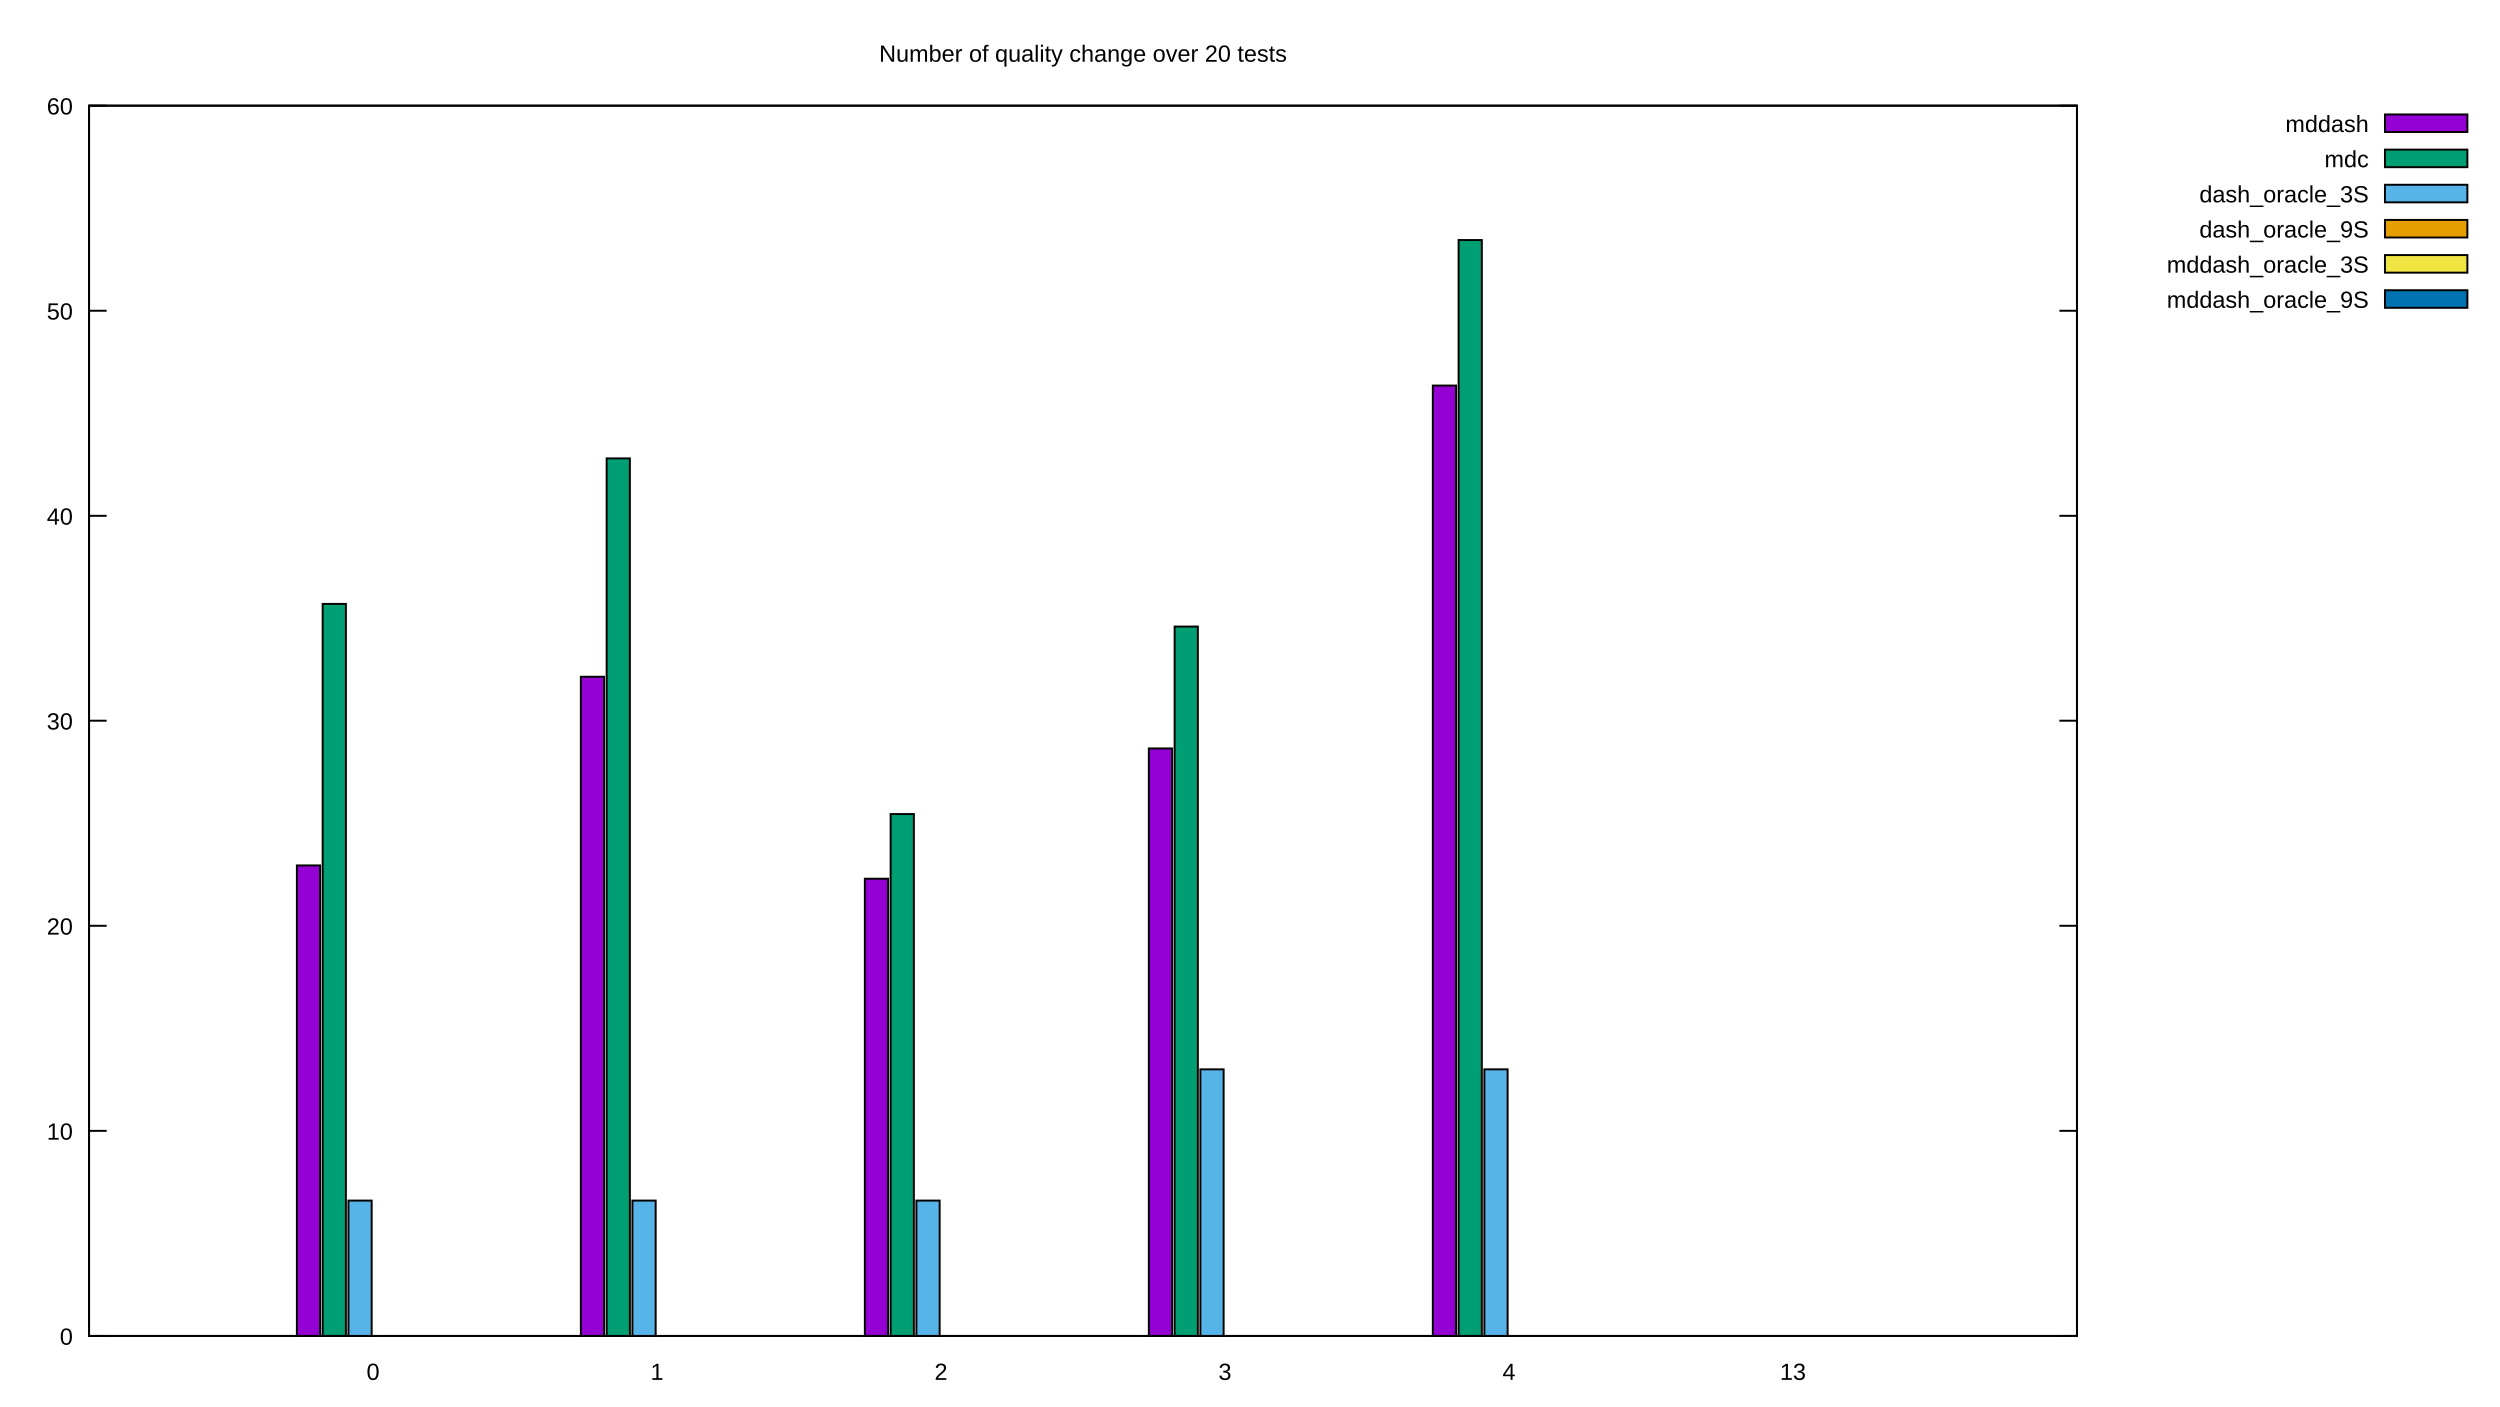
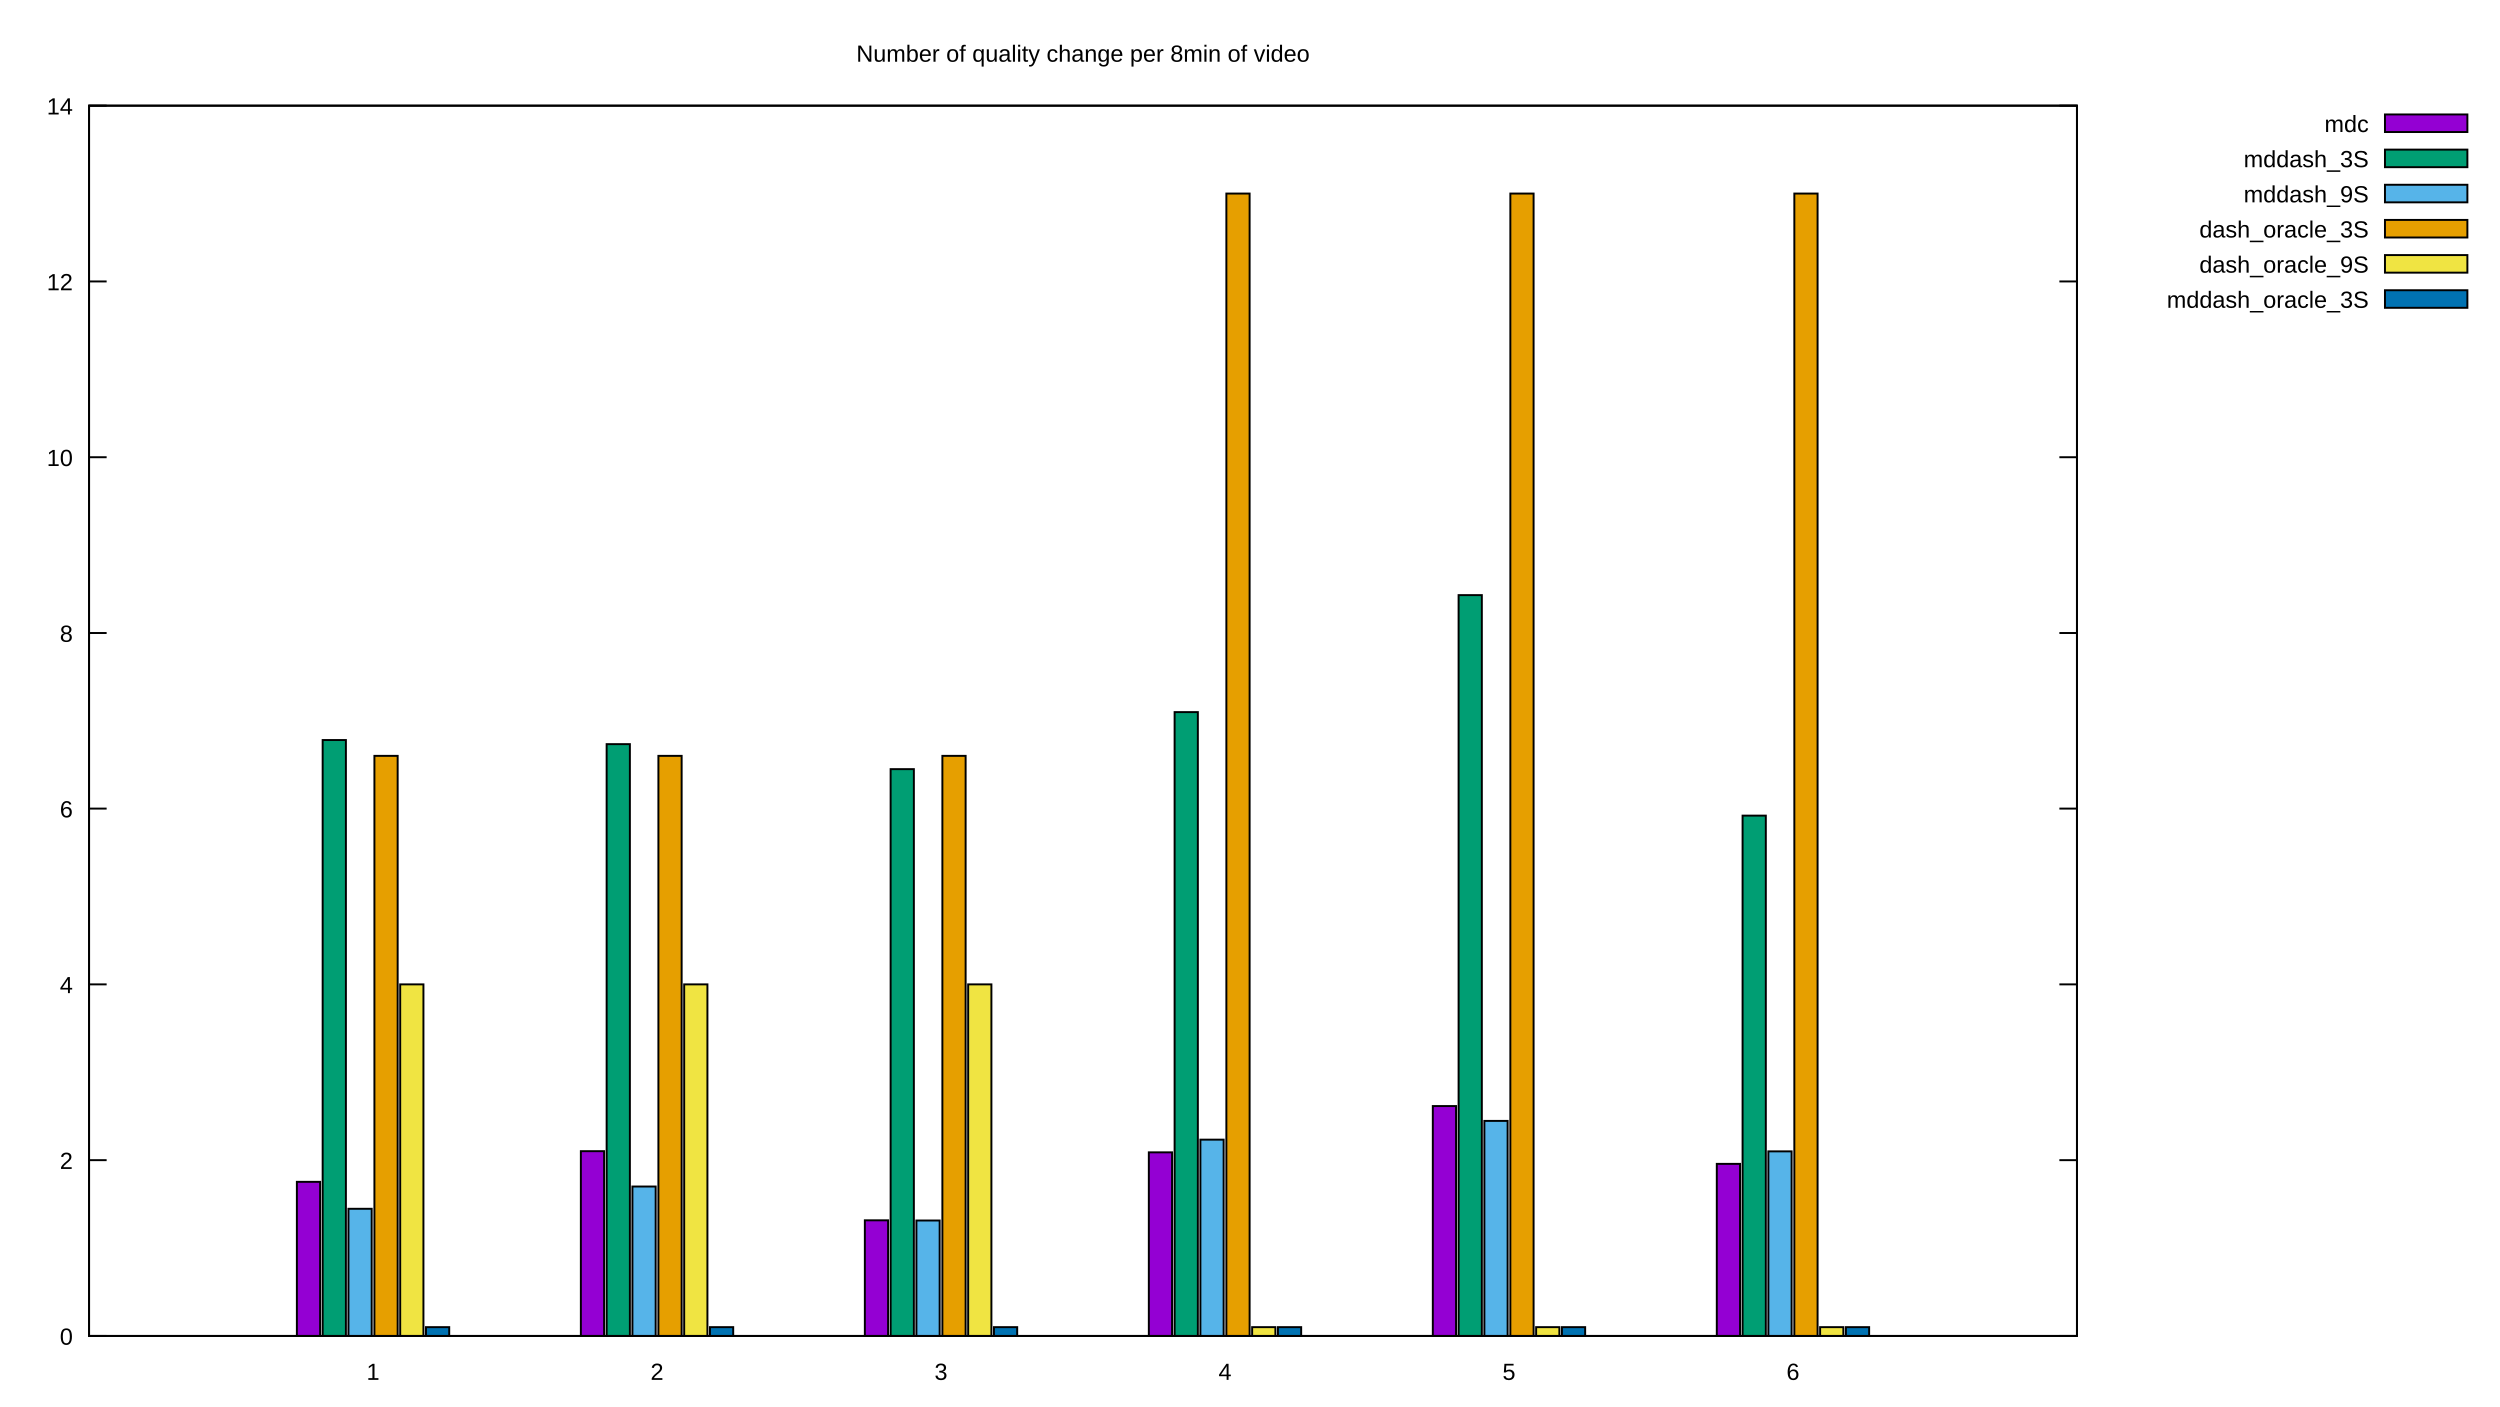
<svg xmlns="http://www.w3.org/2000/svg" xmlns:xlink="http://www.w3.org/1999/xlink" width="1280" height="720" viewBox="0 0 1280 720">
  <g id="gnuplot_canvas">
    <rect x="0" y="0" width="1280" height="720" fill="none" />
    <defs>
      <circle id="gpDot" r="0.5" stroke-width="0.5" />
      <path id="gpPt0" stroke-width="0.222" stroke="currentColor" d="M-1,0 h2 M0,-1 v2" />
      <path id="gpPt1" stroke-width="0.222" stroke="currentColor" d="M-1,-1 L1,1 M1,-1 L-1,1" />
      <path id="gpPt2" stroke-width="0.222" stroke="currentColor" d="M-1,0 L1,0 M0,-1 L0,1 M-1,-1 L1,1 M-1,1 L1,-1" />
      <rect id="gpPt3" stroke-width="0.222" stroke="currentColor" x="-1" y="-1" width="2" height="2" />
      <rect id="gpPt4" stroke-width="0.222" stroke="currentColor" fill="currentColor" x="-1" y="-1" width="2" height="2" />
      <circle id="gpPt5" stroke-width="0.222" stroke="currentColor" cx="0" cy="0" r="1" />
      <use xlink:href="#gpPt5" id="gpPt6" fill="currentColor" stroke="none" />
      <path id="gpPt7" stroke-width="0.222" stroke="currentColor" d="M0,-1.33 L-1.33,0.67 L1.33,0.67 z" />
      <use xlink:href="#gpPt7" id="gpPt8" fill="currentColor" stroke="none" />
      <use xlink:href="#gpPt7" id="gpPt9" stroke="currentColor" transform="rotate(180)" />
      <use xlink:href="#gpPt9" id="gpPt10" fill="currentColor" stroke="none" />
      <use xlink:href="#gpPt3" id="gpPt11" stroke="currentColor" transform="rotate(45)" />
      <use xlink:href="#gpPt11" id="gpPt12" fill="currentColor" stroke="none" />
      <path id="gpPt13" stroke-width="0.222" stroke="currentColor" d="M0,1.330 L1.265,0.411 L0.782,-1.067 L-0.782,-1.076 L-1.265,0.411 z" />
      <use xlink:href="#gpPt13" id="gpPt14" fill="currentColor" stroke="none" />
      <filter id="textbox" filterUnits="objectBoundingBox" x="0" y="0" height="1" width="1">
        <feFlood flood-color="white" flood-opacity="1" result="bgnd" />
        <feComposite in="SourceGraphic" in2="bgnd" operator="atop" />
      </filter>
      <filter id="greybox" filterUnits="objectBoundingBox" x="0" y="0" height="1" width="1">
        <feFlood flood-color="lightgrey" flood-opacity="1" result="grey" />
        <feComposite in="SourceGraphic" in2="grey" operator="atop" />
      </filter>
    </defs>
    <g fill="none" color="white" stroke="currentColor" stroke-width="1.00" stroke-linecap="butt" stroke-linejoin="miter">
</g>
    <g fill="none" color="black" stroke="currentColor" stroke-width="1.00" stroke-linecap="butt" stroke-linejoin="miter">
      <path stroke="black" d="M45.6,684.0 L54.6,684.0 M1063.4,684.0 L1054.4,684.0  " />
      <g transform="translate(37.3,688.5)" stroke="none" fill="black" font-family="Arial" font-size="12.00" text-anchor="end">
        <text>
          <tspan font-family="Arial"> 0</tspan>
        </text>
      </g>
    </g>
    <g fill="none" color="black" stroke="currentColor" stroke-width="1.00" stroke-linecap="butt" stroke-linejoin="miter">
-       <path stroke="black" d="M45.6,579.0 L54.6,579.0 M1063.4,579.0 L1054.4,579.0  " />
-       <g transform="translate(37.3,583.5)" stroke="none" fill="black" font-family="Arial" font-size="12.00" text-anchor="end">
+       <path stroke="black" d="M45.6,594.0 L54.6,594.0 M1063.4,594.0 L1054.4,594.0  " />
+       <g transform="translate(37.3,598.5)" stroke="none" fill="black" font-family="Arial" font-size="12.00" text-anchor="end">
+         <text>
+           <tspan font-family="Arial"> 2</tspan>
+         </text>
+       </g>
+     </g>
+     <g fill="none" color="black" stroke="currentColor" stroke-width="1.00" stroke-linecap="butt" stroke-linejoin="miter">
+       <path stroke="black" d="M45.6,504.0 L54.6,504.0 M1063.4,504.0 L1054.4,504.0  " />
+       <g transform="translate(37.3,508.5)" stroke="none" fill="black" font-family="Arial" font-size="12.00" text-anchor="end">
+         <text>
+           <tspan font-family="Arial"> 4</tspan>
+         </text>
+       </g>
+     </g>
+     <g fill="none" color="black" stroke="currentColor" stroke-width="1.00" stroke-linecap="butt" stroke-linejoin="miter">
+       <path stroke="black" d="M45.6,414.0 L54.6,414.0 M1063.4,414.0 L1054.4,414.0  " />
+       <g transform="translate(37.3,418.5)" stroke="none" fill="black" font-family="Arial" font-size="12.00" text-anchor="end">
+         <text>
+           <tspan font-family="Arial"> 6</tspan>
+         </text>
+       </g>
+     </g>
+     <g fill="none" color="black" stroke="currentColor" stroke-width="1.00" stroke-linecap="butt" stroke-linejoin="miter">
+       <path stroke="black" d="M45.6,324.1 L54.6,324.1 M1063.4,324.1 L1054.4,324.1  " />
+       <g transform="translate(37.3,328.6)" stroke="none" fill="black" font-family="Arial" font-size="12.00" text-anchor="end">
+         <text>
+           <tspan font-family="Arial"> 8</tspan>
+         </text>
+       </g>
+     </g>
+     <g fill="none" color="black" stroke="currentColor" stroke-width="1.00" stroke-linecap="butt" stroke-linejoin="miter">
+       <path stroke="black" d="M45.6,234.1 L54.6,234.1 M1063.4,234.1 L1054.4,234.1  " />
+       <g transform="translate(37.3,238.6)" stroke="none" fill="black" font-family="Arial" font-size="12.00" text-anchor="end">
        <text>
          <tspan font-family="Arial"> 10</tspan>
        </text>
      </g>
    </g>
    <g fill="none" color="black" stroke="currentColor" stroke-width="1.00" stroke-linecap="butt" stroke-linejoin="miter">
-       <path stroke="black" d="M45.6,474.0 L54.6,474.0 M1063.4,474.0 L1054.4,474.0  " />
-       <g transform="translate(37.3,478.5)" stroke="none" fill="black" font-family="Arial" font-size="12.00" text-anchor="end">
-         <text>
-           <tspan font-family="Arial"> 20</tspan>
-         </text>
-       </g>
-     </g>
-     <g fill="none" color="black" stroke="currentColor" stroke-width="1.00" stroke-linecap="butt" stroke-linejoin="miter">
-       <path stroke="black" d="M45.6,369.0 L54.6,369.0 M1063.4,369.0 L1054.4,369.0  " />
-       <g transform="translate(37.3,373.5)" stroke="none" fill="black" font-family="Arial" font-size="12.00" text-anchor="end">
-         <text>
-           <tspan font-family="Arial"> 30</tspan>
-         </text>
-       </g>
-     </g>
-     <g fill="none" color="black" stroke="currentColor" stroke-width="1.00" stroke-linecap="butt" stroke-linejoin="miter">
-       <path stroke="black" d="M45.6,264.1 L54.6,264.1 M1063.4,264.1 L1054.4,264.1  " />
-       <g transform="translate(37.3,268.6)" stroke="none" fill="black" font-family="Arial" font-size="12.00" text-anchor="end">
-         <text>
-           <tspan font-family="Arial"> 40</tspan>
-         </text>
-       </g>
-     </g>
-     <g fill="none" color="black" stroke="currentColor" stroke-width="1.00" stroke-linecap="butt" stroke-linejoin="miter">
-       <path stroke="black" d="M45.6,159.1 L54.6,159.1 M1063.4,159.1 L1054.4,159.1  " />
-       <g transform="translate(37.3,163.6)" stroke="none" fill="black" font-family="Arial" font-size="12.00" text-anchor="end">
-         <text>
-           <tspan font-family="Arial"> 50</tspan>
+       <path stroke="black" d="M45.6,144.1 L54.6,144.1 M1063.4,144.1 L1054.4,144.1  " />
+       <g transform="translate(37.3,148.6)" stroke="none" fill="black" font-family="Arial" font-size="12.00" text-anchor="end">
+         <text>
+           <tspan font-family="Arial"> 12</tspan>
        </text>
      </g>
    </g>
    <g fill="none" color="black" stroke="currentColor" stroke-width="1.00" stroke-linecap="butt" stroke-linejoin="miter">
      <path stroke="black" d="M45.6,54.1 L54.6,54.1 M1063.4,54.1 L1054.4,54.1  " />
      <g transform="translate(37.3,58.6)" stroke="none" fill="black" font-family="Arial" font-size="12.00" text-anchor="end">
        <text>
-           <tspan font-family="Arial"> 60</tspan>
+           <tspan font-family="Arial"> 14</tspan>
        </text>
      </g>
    </g>
    <g fill="none" color="black" stroke="currentColor" stroke-width="1.00" stroke-linecap="butt" stroke-linejoin="miter">
      <path stroke="black" d="M191.0,684.0  " />
      <g transform="translate(191.0,706.5)" stroke="none" fill="black" font-family="Arial" font-size="12.00" text-anchor="middle">
        <text>
-           <tspan font-family="Arial">0</tspan>
+           <tspan font-family="Arial">1</tspan>
        </text>
      </g>
    </g>
    <g fill="none" color="black" stroke="currentColor" stroke-width="1.00" stroke-linecap="butt" stroke-linejoin="miter">
      <path stroke="black" d="M336.4,684.0  " />
      <g transform="translate(336.4,706.5)" stroke="none" fill="black" font-family="Arial" font-size="12.00" text-anchor="middle">
        <text>
-           <tspan font-family="Arial">1</tspan>
+           <tspan font-family="Arial">2</tspan>
        </text>
      </g>
    </g>
    <g fill="none" color="black" stroke="currentColor" stroke-width="1.00" stroke-linecap="butt" stroke-linejoin="miter">
      <path stroke="black" d="M481.8,684.0  " />
      <g transform="translate(481.8,706.5)" stroke="none" fill="black" font-family="Arial" font-size="12.00" text-anchor="middle">
        <text>
-           <tspan font-family="Arial">2</tspan>
+           <tspan font-family="Arial">3</tspan>
        </text>
      </g>
    </g>
    <g fill="none" color="black" stroke="currentColor" stroke-width="1.00" stroke-linecap="butt" stroke-linejoin="miter">
      <path stroke="black" d="M627.2,684.0  " />
      <g transform="translate(627.2,706.5)" stroke="none" fill="black" font-family="Arial" font-size="12.00" text-anchor="middle">
        <text>
-           <tspan font-family="Arial">3</tspan>
+           <tspan font-family="Arial">4</tspan>
        </text>
      </g>
    </g>
    <g fill="none" color="black" stroke="currentColor" stroke-width="1.00" stroke-linecap="butt" stroke-linejoin="miter">
      <path stroke="black" d="M772.6,684.0  " />
      <g transform="translate(772.6,706.5)" stroke="none" fill="black" font-family="Arial" font-size="12.00" text-anchor="middle">
        <text>
-           <tspan font-family="Arial">4</tspan>
+           <tspan font-family="Arial">5</tspan>
        </text>
      </g>
    </g>
    <g fill="none" color="black" stroke="currentColor" stroke-width="1.00" stroke-linecap="butt" stroke-linejoin="miter">
      <path stroke="black" d="M918.0,684.0  " />
      <g transform="translate(918.0,706.5)" stroke="none" fill="black" font-family="Arial" font-size="12.00" text-anchor="middle">
        <text>
-           <tspan font-family="Arial">13</tspan>
+           <tspan font-family="Arial">6</tspan>
        </text>
      </g>
    </g>
    <g fill="none" color="black" stroke="currentColor" stroke-width="1.00" stroke-linecap="butt" stroke-linejoin="miter">
</g>
    <g fill="none" color="black" stroke="currentColor" stroke-width="1.00" stroke-linecap="butt" stroke-linejoin="miter">
      <path stroke="black" d="M45.6,54.1 L45.6,684.0 L1063.4,684.0 L1063.4,54.1 L45.6,54.1 Z  " />
    </g>
    <g fill="none" color="black" stroke="currentColor" stroke-width="1.00" stroke-linecap="butt" stroke-linejoin="miter">
      <g transform="translate(554.5,31.6)" stroke="none" fill="black" font-family="Arial" font-size="12.00" text-anchor="middle">
        <text>
-           <tspan font-family="Arial">Number of quality change over 20 tests</tspan>
+           <tspan font-family="Arial">Number of quality change per 8min of video</tspan>
        </text>
      </g>
    </g>
    <g id="gnuplot_plot_1">
      <g fill="none" color="black" stroke="currentColor" stroke-width="1.00" stroke-linecap="butt" stroke-linejoin="miter">
        <g transform="translate(1212.8,67.6)" stroke="none" fill="black" font-family="Arial" font-size="12.00" text-anchor="end">
-           <text>mddash</text>
+           <text>mdc</text>
        </g>
      </g>
      <g fill="none" color="black" stroke="currentColor" stroke-width="1.00" stroke-linecap="butt" stroke-linejoin="miter">
        <g stroke="none" shape-rendering="crispEdges">
          <polygon fill="rgb(148,   0, 211)" points="1221.1,67.6 1263.3,67.6 1263.3,58.6 1221.1,58.6 " />
        </g>
        <path stroke="black" d="M1221.1,67.6 L1263.3,67.6 L1263.3,58.6 L1221.1,58.6 L1221.1,67.6 Z  " />
      </g>
      <g fill="none" color="black" stroke="currentColor" stroke-width="1.00" stroke-linecap="butt" stroke-linejoin="miter">
        <g stroke="none" shape-rendering="crispEdges">
-           <polygon fill="rgb(148,   0, 211)" points="152.0,684.0 164.0,684.0 164.0,443.0 152.0,443.0 " />
-         </g>
-         <path stroke="black" d="M152.0,684.0 L152.0,443.1 L163.9,443.1 L163.9,684.0 L152.0,684.0 Z  " />
-       </g>
-       <g fill="none" color="black" stroke="currentColor" stroke-width="1.00" stroke-linecap="butt" stroke-linejoin="miter">
-         <g stroke="none" shape-rendering="crispEdges">
-           <polygon fill="rgb(148,   0, 211)" points="297.4,684.0 309.4,684.0 309.4,346.4 297.4,346.4 " />
-         </g>
-         <path stroke="black" d="M297.4,684.0 L297.4,346.5 L309.3,346.5 L309.3,684.0 L297.4,684.0 Z  " />
-       </g>
-       <g fill="none" color="black" stroke="currentColor" stroke-width="1.00" stroke-linecap="butt" stroke-linejoin="miter">
-         <g stroke="none" shape-rendering="crispEdges">
-           <polygon fill="rgb(148,   0, 211)" points="442.8,684.0 454.8,684.0 454.8,449.8 442.8,449.8 " />
-         </g>
-         <path stroke="black" d="M442.8,684.0 L442.8,449.9 L454.7,449.9 L454.7,684.0 L442.8,684.0 Z  " />
-       </g>
-       <g fill="none" color="black" stroke="currentColor" stroke-width="1.00" stroke-linecap="butt" stroke-linejoin="miter">
-         <g stroke="none" shape-rendering="crispEdges">
-           <polygon fill="rgb(148,   0, 211)" points="588.2,684.0 600.2,684.0 600.2,383.1 588.2,383.1 " />
-         </g>
-         <path stroke="black" d="M588.2,684.0 L588.2,383.2 L600.1,383.2 L600.1,684.0 L588.2,684.0 Z  " />
-       </g>
-       <g fill="none" color="black" stroke="currentColor" stroke-width="1.00" stroke-linecap="butt" stroke-linejoin="miter">
-         <g stroke="none" shape-rendering="crispEdges">
-           <polygon fill="rgb(148,   0, 211)" points="733.6,684.0 745.6,684.0 745.6,197.3 733.6,197.3 " />
-         </g>
-         <path stroke="black" d="M733.6,684.0 L733.6,197.4 L745.5,197.4 L745.5,684.0 L733.6,684.0 Z  " />
+           <polygon fill="rgb(148,   0, 211)" points="152.0,684.0 164.0,684.0 164.0,605.0 152.0,605.0 " />
+         </g>
+         <path stroke="black" d="M152.0,684.0 L152.0,605.1 L163.9,605.1 L163.9,684.0 L152.0,684.0 Z  " />
+       </g>
+       <g fill="none" color="black" stroke="currentColor" stroke-width="1.00" stroke-linecap="butt" stroke-linejoin="miter">
+         <g stroke="none" shape-rendering="crispEdges">
+           <polygon fill="rgb(148,   0, 211)" points="297.4,684.0 309.4,684.0 309.4,589.3 297.4,589.3 " />
+         </g>
+         <path stroke="black" d="M297.4,684.0 L297.4,589.4 L309.3,589.4 L309.3,684.0 L297.4,684.0 Z  " />
+       </g>
+       <g fill="none" color="black" stroke="currentColor" stroke-width="1.00" stroke-linecap="butt" stroke-linejoin="miter">
+         <g stroke="none" shape-rendering="crispEdges">
+           <polygon fill="rgb(148,   0, 211)" points="442.8,684.0 454.8,684.0 454.8,624.7 442.8,624.7 " />
+         </g>
+         <path stroke="black" d="M442.8,684.0 L442.8,624.8 L454.7,624.8 L454.7,684.0 L442.8,684.0 Z  " />
+       </g>
+       <g fill="none" color="black" stroke="currentColor" stroke-width="1.00" stroke-linecap="butt" stroke-linejoin="miter">
+         <g stroke="none" shape-rendering="crispEdges">
+           <polygon fill="rgb(148,   0, 211)" points="588.2,684.0 600.2,684.0 600.2,589.9 588.2,589.9 " />
+         </g>
+         <path stroke="black" d="M588.2,684.0 L588.2,590.0 L600.1,590.0 L600.1,684.0 L588.2,684.0 Z  " />
+       </g>
+       <g fill="none" color="black" stroke="currentColor" stroke-width="1.00" stroke-linecap="butt" stroke-linejoin="miter">
+         <g stroke="none" shape-rendering="crispEdges">
+           <polygon fill="rgb(148,   0, 211)" points="733.6,684.0 745.6,684.0 745.6,566.2 733.6,566.2 " />
+         </g>
+         <path stroke="black" d="M733.6,684.0 L733.6,566.3 L745.5,566.3 L745.5,684.0 L733.6,684.0 Z  " />
+       </g>
+       <g fill="none" color="black" stroke="currentColor" stroke-width="1.00" stroke-linecap="butt" stroke-linejoin="miter">
+         <g stroke="none" shape-rendering="crispEdges">
+           <polygon fill="rgb(148,   0, 211)" points="879.0,684.0 891.0,684.0 891.0,595.8 879.0,595.8 " />
+         </g>
+         <path stroke="black" d="M879.0,684.0 L879.0,595.9 L890.9,595.9 L890.9,684.0 L879.0,684.0 Z  " />
      </g>
      <g fill="none" color="black" stroke="currentColor" stroke-width="1.00" stroke-linecap="butt" stroke-linejoin="miter">
</g>
    </g>
    <g id="gnuplot_plot_2">
      <g fill="none" color="black" stroke="currentColor" stroke-width="1.00" stroke-linecap="butt" stroke-linejoin="miter">
        <g transform="translate(1212.8,85.6)" stroke="none" fill="black" font-family="Arial" font-size="12.00" text-anchor="end">
-           <text>mdc</text>
+           <text>mddash_3S</text>
        </g>
      </g>
      <g fill="none" color="black" stroke="currentColor" stroke-width="1.00" stroke-linecap="butt" stroke-linejoin="miter">
        <g stroke="none" shape-rendering="crispEdges">
          <polygon fill="rgb(  0, 158, 115)" points="1221.1,85.6 1263.3,85.6 1263.3,76.6 1221.1,76.6 " />
        </g>
        <path stroke="black" d="M1221.1,85.6 L1263.3,85.6 L1263.3,76.6 L1221.1,76.6 L1221.1,85.6 Z  " />
      </g>
      <g fill="none" color="black" stroke="currentColor" stroke-width="1.00" stroke-linecap="butt" stroke-linejoin="miter">
        <g stroke="none" shape-rendering="crispEdges">
-           <polygon fill="rgb(  0, 158, 115)" points="165.2,684.0 177.2,684.0 177.2,309.1 165.2,309.1 " />
-         </g>
-         <path stroke="black" d="M165.2,684.0 L165.2,309.2 L177.1,309.2 L177.1,684.0 L165.2,684.0 Z  " />
-       </g>
-       <g fill="none" color="black" stroke="currentColor" stroke-width="1.00" stroke-linecap="butt" stroke-linejoin="miter">
-         <g stroke="none" shape-rendering="crispEdges">
-           <polygon fill="rgb(  0, 158, 115)" points="310.6,684.0 322.6,684.0 322.6,234.6 310.6,234.6 " />
-         </g>
-         <path stroke="black" d="M310.6,684.0 L310.6,234.7 L322.5,234.7 L322.5,684.0 L310.6,684.0 Z  " />
-       </g>
-       <g fill="none" color="black" stroke="currentColor" stroke-width="1.00" stroke-linecap="butt" stroke-linejoin="miter">
-         <g stroke="none" shape-rendering="crispEdges">
-           <polygon fill="rgb(  0, 158, 115)" points="456.0,684.0 468.0,684.0 468.0,416.7 456.0,416.7 " />
-         </g>
-         <path stroke="black" d="M456.0,684.0 L456.0,416.8 L467.9,416.8 L467.9,684.0 L456.0,684.0 Z  " />
-       </g>
-       <g fill="none" color="black" stroke="currentColor" stroke-width="1.00" stroke-linecap="butt" stroke-linejoin="miter">
-         <g stroke="none" shape-rendering="crispEdges">
-           <polygon fill="rgb(  0, 158, 115)" points="601.4,684.0 613.4,684.0 613.4,320.7 601.4,320.7 " />
-         </g>
-         <path stroke="black" d="M601.4,684.0 L601.4,320.8 L613.3,320.8 L613.3,684.0 L601.4,684.0 Z  " />
-       </g>
-       <g fill="none" color="black" stroke="currentColor" stroke-width="1.00" stroke-linecap="butt" stroke-linejoin="miter">
-         <g stroke="none" shape-rendering="crispEdges">
-           <polygon fill="rgb(  0, 158, 115)" points="746.8,684.0 758.8,684.0 758.8,122.8 746.8,122.8 " />
-         </g>
-         <path stroke="black" d="M746.8,684.0 L746.8,122.9 L758.7,122.9 L758.7,684.0 L746.8,684.0 Z  " />
+           <polygon fill="rgb(  0, 158, 115)" points="165.2,684.0 177.2,684.0 177.2,378.8 165.2,378.8 " />
+         </g>
+         <path stroke="black" d="M165.2,684.0 L165.2,378.9 L177.1,378.9 L177.1,684.0 L165.2,684.0 Z  " />
+       </g>
+       <g fill="none" color="black" stroke="currentColor" stroke-width="1.00" stroke-linecap="butt" stroke-linejoin="miter">
+         <g stroke="none" shape-rendering="crispEdges">
+           <polygon fill="rgb(  0, 158, 115)" points="310.6,684.0 322.6,684.0 322.6,380.9 310.6,380.9 " />
+         </g>
+         <path stroke="black" d="M310.6,684.0 L310.6,381.0 L322.5,381.0 L322.5,684.0 L310.6,684.0 Z  " />
+       </g>
+       <g fill="none" color="black" stroke="currentColor" stroke-width="1.00" stroke-linecap="butt" stroke-linejoin="miter">
+         <g stroke="none" shape-rendering="crispEdges">
+           <polygon fill="rgb(  0, 158, 115)" points="456.0,684.0 468.0,684.0 468.0,393.7 456.0,393.7 " />
+         </g>
+         <path stroke="black" d="M456.0,684.0 L456.0,393.8 L467.9,393.8 L467.9,684.0 L456.0,684.0 Z  " />
+       </g>
+       <g fill="none" color="black" stroke="currentColor" stroke-width="1.00" stroke-linecap="butt" stroke-linejoin="miter">
+         <g stroke="none" shape-rendering="crispEdges">
+           <polygon fill="rgb(  0, 158, 115)" points="601.4,684.0 613.4,684.0 613.4,364.5 601.4,364.5 " />
+         </g>
+         <path stroke="black" d="M601.4,684.0 L601.4,364.6 L613.3,364.6 L613.3,684.0 L601.4,684.0 Z  " />
+       </g>
+       <g fill="none" color="black" stroke="currentColor" stroke-width="1.00" stroke-linecap="butt" stroke-linejoin="miter">
+         <g stroke="none" shape-rendering="crispEdges">
+           <polygon fill="rgb(  0, 158, 115)" points="746.8,684.0 758.8,684.0 758.8,304.6 746.8,304.6 " />
+         </g>
+         <path stroke="black" d="M746.8,684.0 L746.8,304.7 L758.7,304.7 L758.7,684.0 L746.8,684.0 Z  " />
+       </g>
+       <g fill="none" color="black" stroke="currentColor" stroke-width="1.00" stroke-linecap="butt" stroke-linejoin="miter">
+         <g stroke="none" shape-rendering="crispEdges">
+           <polygon fill="rgb(  0, 158, 115)" points="892.2,684.0 904.2,684.0 904.2,417.5 892.2,417.5 " />
+         </g>
+         <path stroke="black" d="M892.2,684.0 L892.2,417.6 L904.1,417.6 L904.1,684.0 L892.2,684.0 Z  " />
      </g>
      <g fill="none" color="black" stroke="currentColor" stroke-width="1.00" stroke-linecap="butt" stroke-linejoin="miter">
</g>
    </g>
    <g id="gnuplot_plot_3">
      <g fill="none" color="black" stroke="currentColor" stroke-width="1.00" stroke-linecap="butt" stroke-linejoin="miter">
        <g transform="translate(1212.8,103.6)" stroke="none" fill="black" font-family="Arial" font-size="12.00" text-anchor="end">
+           <text>mddash_9S</text>
+         </g>
+       </g>
+       <g fill="none" color="black" stroke="currentColor" stroke-width="1.00" stroke-linecap="butt" stroke-linejoin="miter">
+         <g stroke="none" shape-rendering="crispEdges">
+           <polygon fill="rgb( 86, 180, 233)" points="1221.1,103.6 1263.3,103.6 1263.3,94.6 1221.1,94.6 " />
+         </g>
+         <path stroke="black" d="M1221.1,103.6 L1263.3,103.6 L1263.3,94.6 L1221.1,94.6 L1221.1,103.6 Z  " />
+       </g>
+       <g fill="none" color="black" stroke="currentColor" stroke-width="1.00" stroke-linecap="butt" stroke-linejoin="miter">
+         <g stroke="none" shape-rendering="crispEdges">
+           <polygon fill="rgb( 86, 180, 233)" points="178.4,684.0 190.4,684.0 190.4,618.8 178.4,618.8 " />
+         </g>
+         <path stroke="black" d="M178.4,684.0 L178.4,618.9 L190.3,618.9 L190.3,684.0 L178.4,684.0 Z  " />
+       </g>
+       <g fill="none" color="black" stroke="currentColor" stroke-width="1.00" stroke-linecap="butt" stroke-linejoin="miter">
+         <g stroke="none" shape-rendering="crispEdges">
+           <polygon fill="rgb( 86, 180, 233)" points="323.8,684.0 335.8,684.0 335.8,607.4 323.8,607.4 " />
+         </g>
+         <path stroke="black" d="M323.8,684.0 L323.8,607.5 L335.7,607.5 L335.7,684.0 L323.8,684.0 Z  " />
+       </g>
+       <g fill="none" color="black" stroke="currentColor" stroke-width="1.00" stroke-linecap="butt" stroke-linejoin="miter">
+         <g stroke="none" shape-rendering="crispEdges">
+           <polygon fill="rgb( 86, 180, 233)" points="469.2,684.0 481.2,684.0 481.2,624.8 469.2,624.8 " />
+         </g>
+         <path stroke="black" d="M469.2,684.0 L469.2,624.9 L481.1,624.9 L481.1,684.0 L469.2,684.0 Z  " />
+       </g>
+       <g fill="none" color="black" stroke="currentColor" stroke-width="1.00" stroke-linecap="butt" stroke-linejoin="miter">
+         <g stroke="none" shape-rendering="crispEdges">
+           <polygon fill="rgb( 86, 180, 233)" points="614.6,684.0 626.6,684.0 626.6,583.4 614.6,583.4 " />
+         </g>
+         <path stroke="black" d="M614.6,684.0 L614.6,583.5 L626.5,583.5 L626.5,684.0 L614.6,684.0 Z  " />
+       </g>
+       <g fill="none" color="black" stroke="currentColor" stroke-width="1.00" stroke-linecap="butt" stroke-linejoin="miter">
+         <g stroke="none" shape-rendering="crispEdges">
+           <polygon fill="rgb( 86, 180, 233)" points="760.0,684.0 772.0,684.0 772.0,573.8 760.0,573.8 " />
+         </g>
+         <path stroke="black" d="M760.0,684.0 L760.0,573.9 L771.9,573.9 L771.9,684.0 L760.0,684.0 Z  " />
+       </g>
+       <g fill="none" color="black" stroke="currentColor" stroke-width="1.00" stroke-linecap="butt" stroke-linejoin="miter">
+         <g stroke="none" shape-rendering="crispEdges">
+           <polygon fill="rgb( 86, 180, 233)" points="905.4,684.0 917.4,684.0 917.4,589.4 905.4,589.4 " />
+         </g>
+         <path stroke="black" d="M905.4,684.0 L905.4,589.5 L917.3,589.5 L917.3,684.0 L905.4,684.0 Z  " />
+       </g>
+       <g fill="none" color="black" stroke="currentColor" stroke-width="1.00" stroke-linecap="butt" stroke-linejoin="miter">
+ </g>
+     </g>
+     <g id="gnuplot_plot_4">
+       <g fill="none" color="black" stroke="currentColor" stroke-width="1.00" stroke-linecap="butt" stroke-linejoin="miter">
+         <g transform="translate(1212.8,121.6)" stroke="none" fill="black" font-family="Arial" font-size="12.00" text-anchor="end">
          <text>dash_oracle_3S</text>
        </g>
      </g>
      <g fill="none" color="black" stroke="currentColor" stroke-width="1.00" stroke-linecap="butt" stroke-linejoin="miter">
        <g stroke="none" shape-rendering="crispEdges">
-           <polygon fill="rgb( 86, 180, 233)" points="1221.1,103.6 1263.3,103.6 1263.3,94.6 1221.1,94.6 " />
-         </g>
-         <path stroke="black" d="M1221.1,103.6 L1263.3,103.6 L1263.3,94.6 L1221.1,94.6 L1221.1,103.6 Z  " />
-       </g>
-       <g fill="none" color="black" stroke="currentColor" stroke-width="1.00" stroke-linecap="butt" stroke-linejoin="miter">
-         <g stroke="none" shape-rendering="crispEdges">
-           <polygon fill="rgb( 86, 180, 233)" points="178.4,684.0 190.4,684.0 190.4,614.6 178.4,614.6 " />
-         </g>
-         <path stroke="black" d="M178.4,684.0 L178.4,614.7 L190.3,614.7 L190.3,684.0 L178.4,684.0 Z  " />
-       </g>
-       <g fill="none" color="black" stroke="currentColor" stroke-width="1.00" stroke-linecap="butt" stroke-linejoin="miter">
-         <g stroke="none" shape-rendering="crispEdges">
-           <polygon fill="rgb( 86, 180, 233)" points="323.8,684.0 335.8,684.0 335.8,614.6 323.8,614.6 " />
-         </g>
-         <path stroke="black" d="M323.8,684.0 L323.8,614.7 L335.7,614.7 L335.7,684.0 L323.8,684.0 Z  " />
-       </g>
-       <g fill="none" color="black" stroke="currentColor" stroke-width="1.00" stroke-linecap="butt" stroke-linejoin="miter">
-         <g stroke="none" shape-rendering="crispEdges">
-           <polygon fill="rgb( 86, 180, 233)" points="469.2,684.0 481.2,684.0 481.2,614.6 469.2,614.6 " />
-         </g>
-         <path stroke="black" d="M469.2,684.0 L469.2,614.7 L481.1,614.7 L481.1,684.0 L469.2,684.0 Z  " />
-       </g>
-       <g fill="none" color="black" stroke="currentColor" stroke-width="1.00" stroke-linecap="butt" stroke-linejoin="miter">
-         <g stroke="none" shape-rendering="crispEdges">
-           <polygon fill="rgb( 86, 180, 233)" points="614.6,684.0 626.6,684.0 626.6,547.4 614.6,547.4 " />
-         </g>
-         <path stroke="black" d="M614.6,684.0 L614.6,547.5 L626.5,547.5 L626.5,684.0 L614.6,684.0 Z  " />
-       </g>
-       <g fill="none" color="black" stroke="currentColor" stroke-width="1.00" stroke-linecap="butt" stroke-linejoin="miter">
-         <g stroke="none" shape-rendering="crispEdges">
-           <polygon fill="rgb( 86, 180, 233)" points="760.0,684.0 772.0,684.0 772.0,547.4 760.0,547.4 " />
-         </g>
-         <path stroke="black" d="M760.0,684.0 L760.0,547.5 L771.9,547.5 L771.9,684.0 L760.0,684.0 Z  " />
-       </g>
-       <g fill="none" color="black" stroke="currentColor" stroke-width="1.00" stroke-linecap="butt" stroke-linejoin="miter">
- </g>
-     </g>
-     <g id="gnuplot_plot_4">
-       <g fill="none" color="black" stroke="currentColor" stroke-width="1.00" stroke-linecap="butt" stroke-linejoin="miter">
-         <g transform="translate(1212.8,121.6)" stroke="none" fill="black" font-family="Arial" font-size="12.00" text-anchor="end">
+           <polygon fill="rgb(230, 159,   0)" points="1221.1,121.6 1263.3,121.6 1263.3,112.6 1221.1,112.6 " />
+         </g>
+         <path stroke="black" d="M1221.1,121.6 L1263.3,121.6 L1263.3,112.6 L1221.1,112.6 L1221.1,121.6 Z  " />
+       </g>
+       <g fill="none" color="black" stroke="currentColor" stroke-width="1.00" stroke-linecap="butt" stroke-linejoin="miter">
+         <g stroke="none" shape-rendering="crispEdges">
+           <polygon fill="rgb(230, 159,   0)" points="191.7,684.0 203.7,684.0 203.7,386.9 191.7,386.9 " />
+         </g>
+         <path stroke="black" d="M191.7,684.0 L191.7,387.0 L203.6,387.0 L203.6,684.0 L191.7,684.0 Z  " />
+       </g>
+       <g fill="none" color="black" stroke="currentColor" stroke-width="1.00" stroke-linecap="butt" stroke-linejoin="miter">
+         <g stroke="none" shape-rendering="crispEdges">
+           <polygon fill="rgb(230, 159,   0)" points="337.1,684.0 349.1,684.0 349.1,386.9 337.1,386.9 " />
+         </g>
+         <path stroke="black" d="M337.1,684.0 L337.1,387.0 L349.0,387.0 L349.0,684.0 L337.1,684.0 Z  " />
+       </g>
+       <g fill="none" color="black" stroke="currentColor" stroke-width="1.00" stroke-linecap="butt" stroke-linejoin="miter">
+         <g stroke="none" shape-rendering="crispEdges">
+           <polygon fill="rgb(230, 159,   0)" points="482.5,684.0 494.5,684.0 494.5,386.9 482.5,386.9 " />
+         </g>
+         <path stroke="black" d="M482.5,684.0 L482.5,387.0 L494.4,387.0 L494.4,684.0 L482.5,684.0 Z  " />
+       </g>
+       <g fill="none" color="black" stroke="currentColor" stroke-width="1.00" stroke-linecap="butt" stroke-linejoin="miter">
+         <g stroke="none" shape-rendering="crispEdges">
+           <polygon fill="rgb(230, 159,   0)" points="627.9,684.0 639.9,684.0 639.9,99.0 627.9,99.0 " />
+         </g>
+         <path stroke="black" d="M627.9,684.0 L627.9,99.1 L639.8,99.1 L639.8,684.0 L627.9,684.0 Z  " />
+       </g>
+       <g fill="none" color="black" stroke="currentColor" stroke-width="1.00" stroke-linecap="butt" stroke-linejoin="miter">
+         <g stroke="none" shape-rendering="crispEdges">
+           <polygon fill="rgb(230, 159,   0)" points="773.3,684.0 785.3,684.0 785.3,99.0 773.3,99.0 " />
+         </g>
+         <path stroke="black" d="M773.3,684.0 L773.3,99.1 L785.2,99.1 L785.2,684.0 L773.3,684.0 Z  " />
+       </g>
+       <g fill="none" color="black" stroke="currentColor" stroke-width="1.00" stroke-linecap="butt" stroke-linejoin="miter">
+         <g stroke="none" shape-rendering="crispEdges">
+           <polygon fill="rgb(230, 159,   0)" points="918.7,684.0 930.7,684.0 930.7,99.0 918.7,99.0 " />
+         </g>
+         <path stroke="black" d="M918.7,684.0 L918.7,99.1 L930.6,99.1 L930.6,684.0 L918.7,684.0 Z  " />
+       </g>
+       <g fill="none" color="black" stroke="currentColor" stroke-width="1.00" stroke-linecap="butt" stroke-linejoin="miter">
+ </g>
+     </g>
+     <g id="gnuplot_plot_5">
+       <g fill="none" color="black" stroke="currentColor" stroke-width="1.00" stroke-linecap="butt" stroke-linejoin="miter">
+         <g transform="translate(1212.8,139.6)" stroke="none" fill="black" font-family="Arial" font-size="12.00" text-anchor="end">
          <text>dash_oracle_9S</text>
        </g>
      </g>
      <g fill="none" color="black" stroke="currentColor" stroke-width="1.00" stroke-linecap="butt" stroke-linejoin="miter">
        <g stroke="none" shape-rendering="crispEdges">
-           <polygon fill="rgb(230, 159,   0)" points="1221.1,121.6 1263.3,121.6 1263.3,112.6 1221.1,112.6 " />
-         </g>
-         <path stroke="black" d="M1221.1,121.6 L1263.3,121.6 L1263.3,112.6 L1221.1,112.6 L1221.1,121.6 Z  " />
-       </g>
-       <g fill="none" color="black" stroke="currentColor" stroke-width="1.00" stroke-linecap="butt" stroke-linejoin="miter">
- </g>
-     </g>
-     <g id="gnuplot_plot_5">
-       <g fill="none" color="black" stroke="currentColor" stroke-width="1.00" stroke-linecap="butt" stroke-linejoin="miter">
-         <g transform="translate(1212.8,139.6)" stroke="none" fill="black" font-family="Arial" font-size="12.00" text-anchor="end">
+           <polygon fill="rgb(240, 228,  66)" points="1221.1,139.6 1263.3,139.6 1263.3,130.6 1221.1,130.6 " />
+         </g>
+         <path stroke="black" d="M1221.1,139.6 L1263.3,139.6 L1263.3,130.6 L1221.1,130.6 L1221.1,139.6 Z  " />
+       </g>
+       <g fill="none" color="black" stroke="currentColor" stroke-width="1.00" stroke-linecap="butt" stroke-linejoin="miter">
+         <g stroke="none" shape-rendering="crispEdges">
+           <polygon fill="rgb(240, 228,  66)" points="204.9,684.0 216.9,684.0 216.9,503.9 204.9,503.9 " />
+         </g>
+         <path stroke="black" d="M204.9,684.0 L204.9,504.0 L216.8,504.0 L216.8,684.0 L204.9,684.0 Z  " />
+       </g>
+       <g fill="none" color="black" stroke="currentColor" stroke-width="1.00" stroke-linecap="butt" stroke-linejoin="miter">
+         <g stroke="none" shape-rendering="crispEdges">
+           <polygon fill="rgb(240, 228,  66)" points="350.3,684.0 362.3,684.0 362.3,503.9 350.3,503.9 " />
+         </g>
+         <path stroke="black" d="M350.3,684.0 L350.3,504.0 L362.2,504.0 L362.2,684.0 L350.3,684.0 Z  " />
+       </g>
+       <g fill="none" color="black" stroke="currentColor" stroke-width="1.00" stroke-linecap="butt" stroke-linejoin="miter">
+         <g stroke="none" shape-rendering="crispEdges">
+           <polygon fill="rgb(240, 228,  66)" points="495.7,684.0 507.7,684.0 507.7,503.9 495.7,503.9 " />
+         </g>
+         <path stroke="black" d="M495.7,684.0 L495.7,504.0 L507.6,504.0 L507.6,684.0 L495.7,684.0 Z  " />
+       </g>
+       <g fill="none" color="black" stroke="currentColor" stroke-width="1.00" stroke-linecap="butt" stroke-linejoin="miter">
+         <g stroke="none" shape-rendering="crispEdges">
+           <polygon fill="rgb(240, 228,  66)" points="641.1,684.0 653.1,684.0 653.1,679.4 641.1,679.4 " />
+         </g>
+         <path stroke="black" d="M641.1,684.0 L641.1,679.5 L653.0,679.5 L653.0,684.0 L641.1,684.0 Z  " />
+       </g>
+       <g fill="none" color="black" stroke="currentColor" stroke-width="1.00" stroke-linecap="butt" stroke-linejoin="miter">
+         <g stroke="none" shape-rendering="crispEdges">
+           <polygon fill="rgb(240, 228,  66)" points="786.5,684.0 798.5,684.0 798.5,679.4 786.5,679.4 " />
+         </g>
+         <path stroke="black" d="M786.5,684.0 L786.5,679.5 L798.4,679.5 L798.4,684.0 L786.5,684.0 Z  " />
+       </g>
+       <g fill="none" color="black" stroke="currentColor" stroke-width="1.00" stroke-linecap="butt" stroke-linejoin="miter">
+         <g stroke="none" shape-rendering="crispEdges">
+           <polygon fill="rgb(240, 228,  66)" points="931.9,684.0 943.9,684.0 943.9,679.4 931.9,679.4 " />
+         </g>
+         <path stroke="black" d="M931.9,684.0 L931.9,679.5 L943.8,679.5 L943.8,684.0 L931.9,684.0 Z  " />
+       </g>
+       <g fill="none" color="black" stroke="currentColor" stroke-width="1.00" stroke-linecap="butt" stroke-linejoin="miter">
+ </g>
+     </g>
+     <g id="gnuplot_plot_6">
+       <g fill="none" color="black" stroke="currentColor" stroke-width="1.00" stroke-linecap="butt" stroke-linejoin="miter">
+         <g transform="translate(1212.8,157.6)" stroke="none" fill="black" font-family="Arial" font-size="12.00" text-anchor="end">
          <text>mddash_oracle_3S</text>
        </g>
      </g>
      <g fill="none" color="black" stroke="currentColor" stroke-width="1.00" stroke-linecap="butt" stroke-linejoin="miter">
        <g stroke="none" shape-rendering="crispEdges">
-           <polygon fill="rgb(240, 228,  66)" points="1221.1,139.6 1263.3,139.6 1263.3,130.6 1221.1,130.6 " />
-         </g>
-         <path stroke="black" d="M1221.1,139.6 L1263.3,139.6 L1263.3,130.6 L1221.1,130.6 L1221.1,139.6 Z  " />
-       </g>
-       <g fill="none" color="black" stroke="currentColor" stroke-width="1.00" stroke-linecap="butt" stroke-linejoin="miter">
- </g>
-     </g>
-     <g id="gnuplot_plot_6">
-       <g fill="none" color="black" stroke="currentColor" stroke-width="1.00" stroke-linecap="butt" stroke-linejoin="miter">
-         <g transform="translate(1212.8,157.6)" stroke="none" fill="black" font-family="Arial" font-size="12.00" text-anchor="end">
-           <text>mddash_oracle_9S</text>
-         </g>
-       </g>
-       <g fill="none" color="black" stroke="currentColor" stroke-width="1.00" stroke-linecap="butt" stroke-linejoin="miter">
-         <g stroke="none" shape-rendering="crispEdges">
          <polygon fill="rgb(  0, 114, 178)" points="1221.1,157.6 1263.3,157.6 1263.3,148.6 1221.1,148.6 " />
        </g>
        <path stroke="black" d="M1221.1,157.6 L1263.3,157.6 L1263.3,148.6 L1221.1,148.6 L1221.1,157.6 Z  " />
+       </g>
+       <g fill="none" color="black" stroke="currentColor" stroke-width="1.00" stroke-linecap="butt" stroke-linejoin="miter">
+         <g stroke="none" shape-rendering="crispEdges">
+           <polygon fill="rgb(  0, 114, 178)" points="218.1,684.0 230.1,684.0 230.1,679.4 218.1,679.4 " />
+         </g>
+         <path stroke="black" d="M218.1,684.0 L218.1,679.5 L230.0,679.5 L230.0,684.0 L218.1,684.0 Z  " />
+       </g>
+       <g fill="none" color="black" stroke="currentColor" stroke-width="1.00" stroke-linecap="butt" stroke-linejoin="miter">
+         <g stroke="none" shape-rendering="crispEdges">
+           <polygon fill="rgb(  0, 114, 178)" points="363.5,684.0 375.5,684.0 375.5,679.4 363.5,679.4 " />
+         </g>
+         <path stroke="black" d="M363.5,684.0 L363.5,679.5 L375.4,679.5 L375.4,684.0 L363.5,684.0 Z  " />
+       </g>
+       <g fill="none" color="black" stroke="currentColor" stroke-width="1.00" stroke-linecap="butt" stroke-linejoin="miter">
+         <g stroke="none" shape-rendering="crispEdges">
+           <polygon fill="rgb(  0, 114, 178)" points="508.9,684.0 520.9,684.0 520.9,679.4 508.9,679.4 " />
+         </g>
+         <path stroke="black" d="M508.9,684.0 L508.9,679.5 L520.8,679.5 L520.8,684.0 L508.9,684.0 Z  " />
+       </g>
+       <g fill="none" color="black" stroke="currentColor" stroke-width="1.00" stroke-linecap="butt" stroke-linejoin="miter">
+         <g stroke="none" shape-rendering="crispEdges">
+           <polygon fill="rgb(  0, 114, 178)" points="654.3,684.0 666.3,684.0 666.3,679.4 654.3,679.4 " />
+         </g>
+         <path stroke="black" d="M654.3,684.0 L654.3,679.5 L666.2,679.5 L666.2,684.0 L654.3,684.0 Z  " />
+       </g>
+       <g fill="none" color="black" stroke="currentColor" stroke-width="1.00" stroke-linecap="butt" stroke-linejoin="miter">
+         <g stroke="none" shape-rendering="crispEdges">
+           <polygon fill="rgb(  0, 114, 178)" points="799.7,684.0 811.7,684.0 811.7,679.4 799.7,679.4 " />
+         </g>
+         <path stroke="black" d="M799.7,684.0 L799.7,679.5 L811.6,679.5 L811.6,684.0 L799.7,684.0 Z  " />
+       </g>
+       <g fill="none" color="black" stroke="currentColor" stroke-width="1.00" stroke-linecap="butt" stroke-linejoin="miter">
+         <g stroke="none" shape-rendering="crispEdges">
+           <polygon fill="rgb(  0, 114, 178)" points="945.1,684.0 957.1,684.0 957.1,679.4 945.1,679.4 " />
+         </g>
+         <path stroke="black" d="M945.1,684.0 L945.1,679.5 L957.0,679.5 L957.0,684.0 L945.1,684.0 Z  " />
      </g>
      <g fill="none" color="black" stroke="currentColor" stroke-width="1.00" stroke-linecap="butt" stroke-linejoin="miter">
</g>
    </g>
    <g fill="none" color="white" stroke="rgb(  0, 114, 178)" stroke-width="2.00" stroke-linecap="butt" stroke-linejoin="miter">
</g>
    <g fill="none" color="black" stroke="currentColor" stroke-width="2.00" stroke-linecap="butt" stroke-linejoin="miter">
</g>
    <g fill="none" color="black" stroke="black" stroke-width="1.00" stroke-linecap="butt" stroke-linejoin="miter">
</g>
    <g fill="none" color="black" stroke="currentColor" stroke-width="1.00" stroke-linecap="butt" stroke-linejoin="miter">
      <path stroke="black" d="M45.6,54.1 L45.6,684.0 L1063.4,684.0 L1063.4,54.1 L45.6,54.1 Z  " />
    </g>
    <g fill="none" color="black" stroke="currentColor" stroke-width="1.00" stroke-linecap="butt" stroke-linejoin="miter">
</g>
  </g>
</svg>
